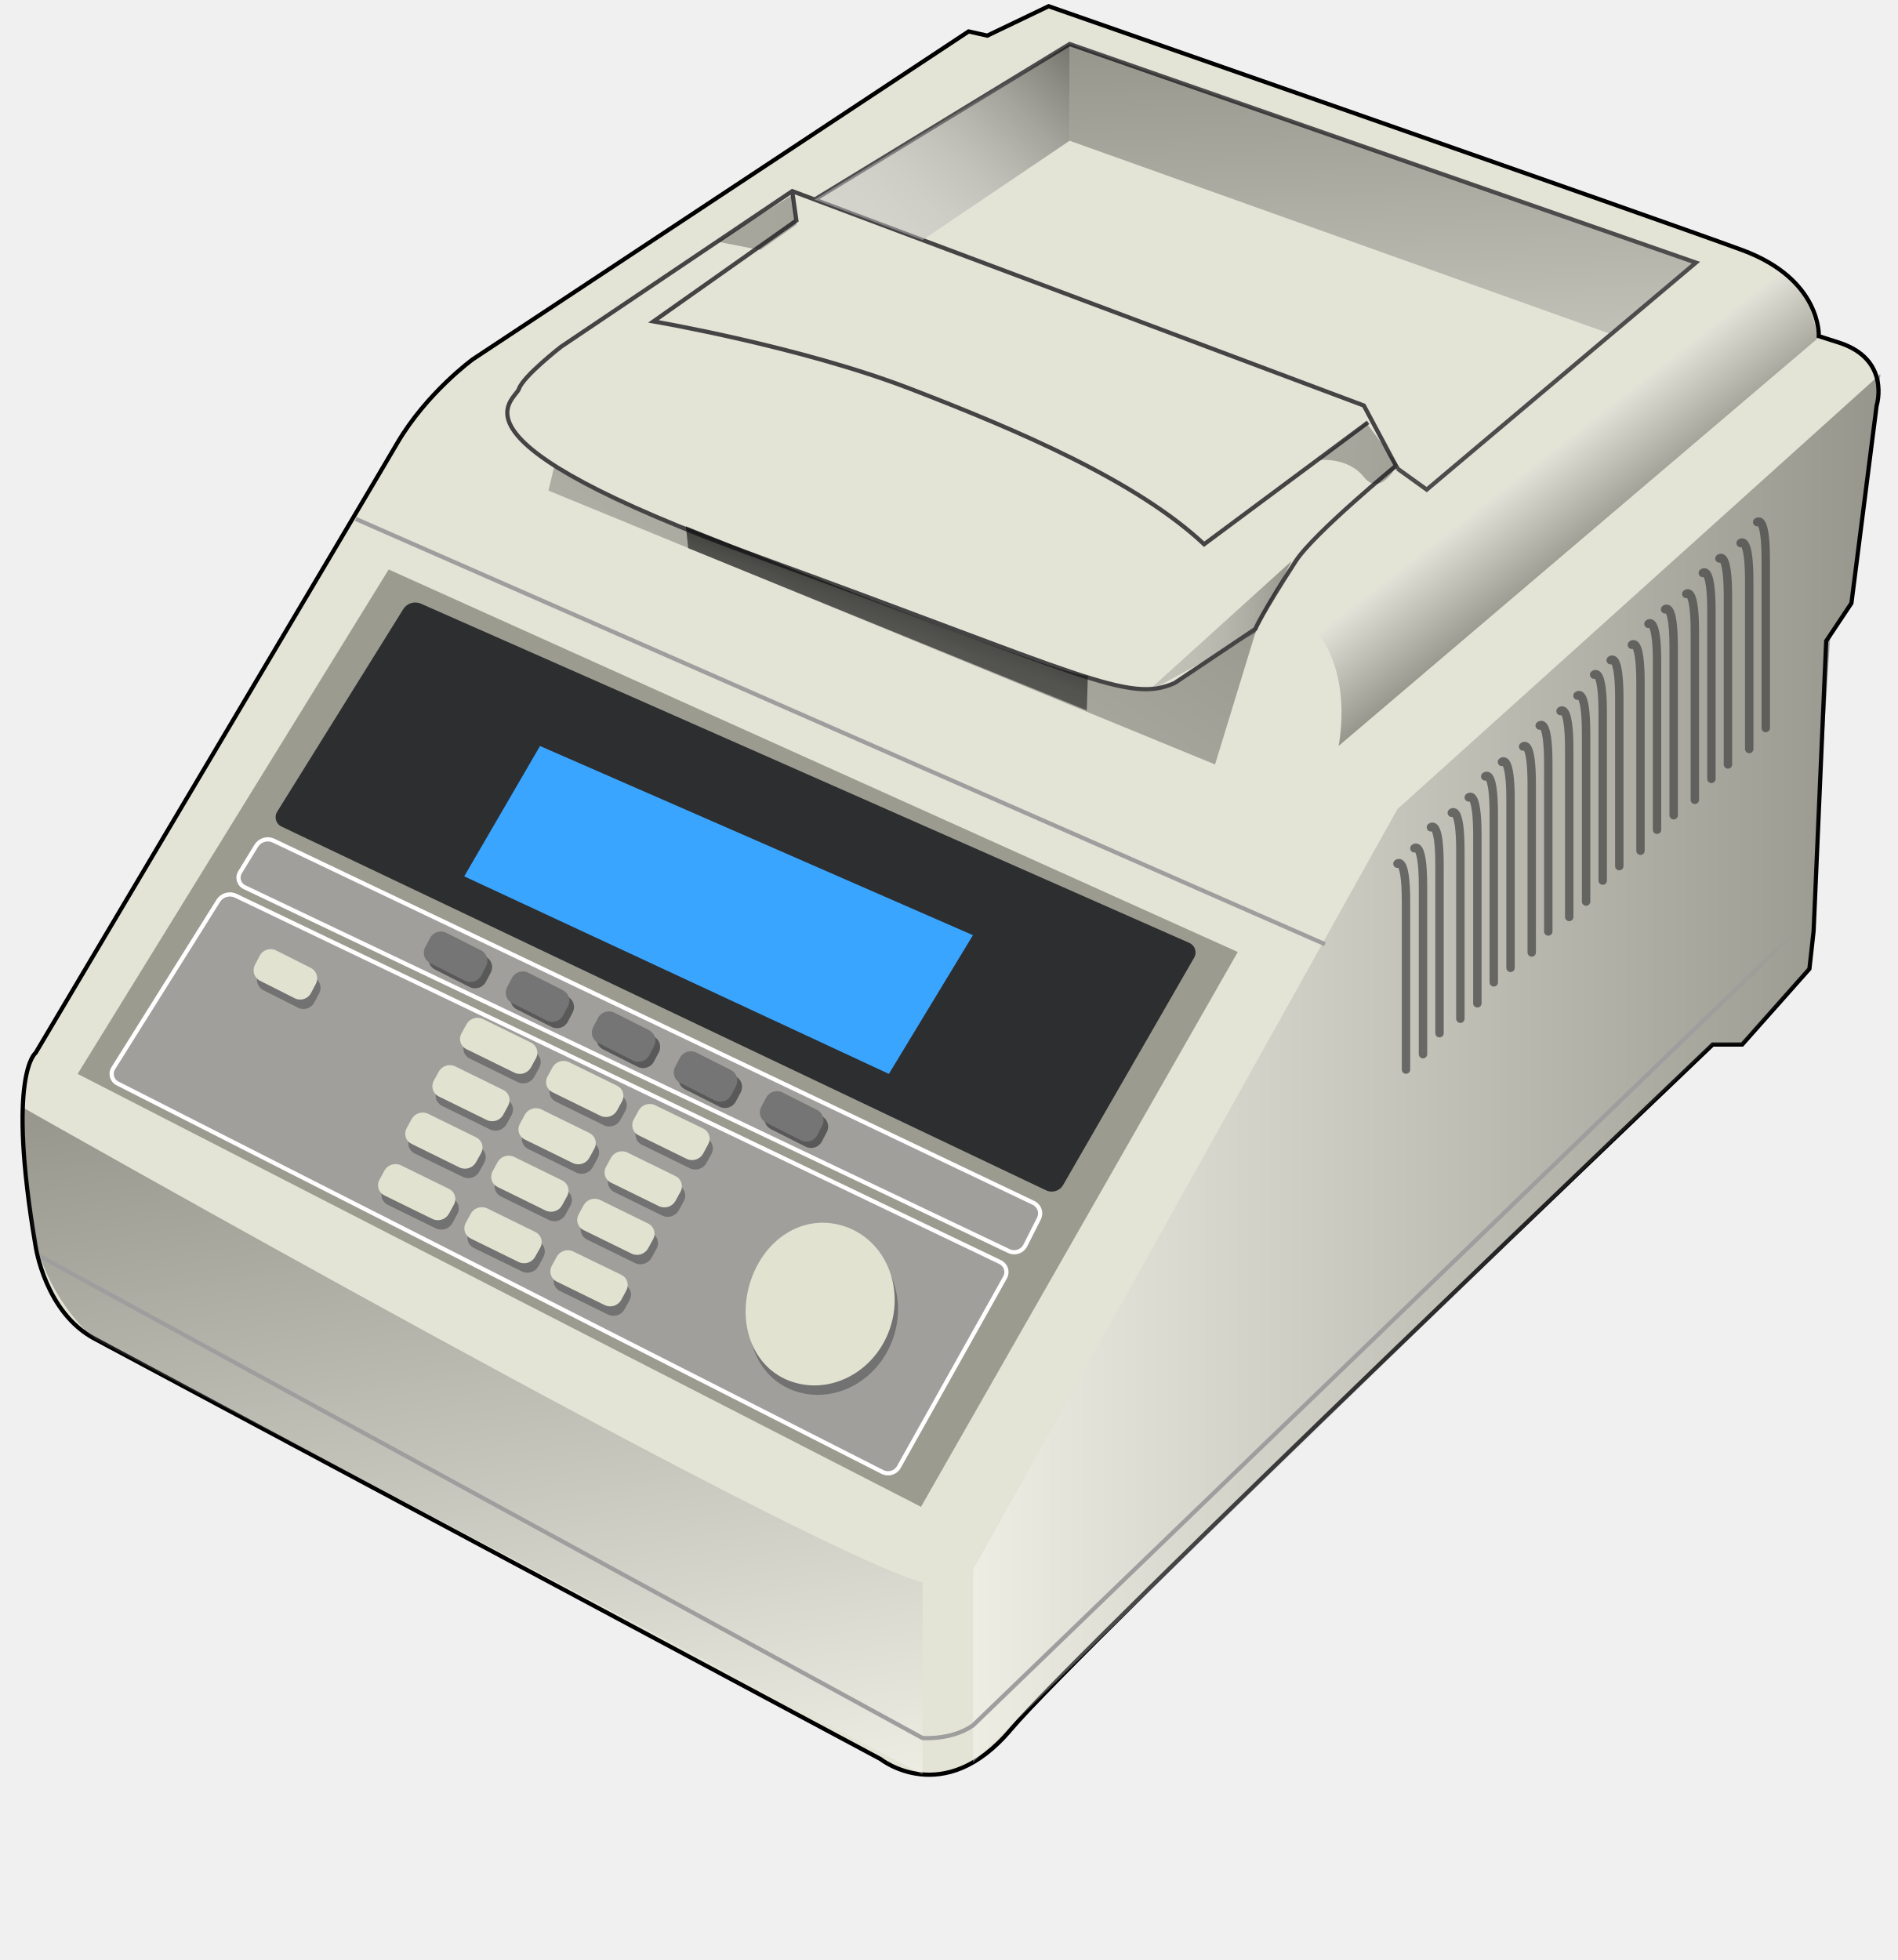
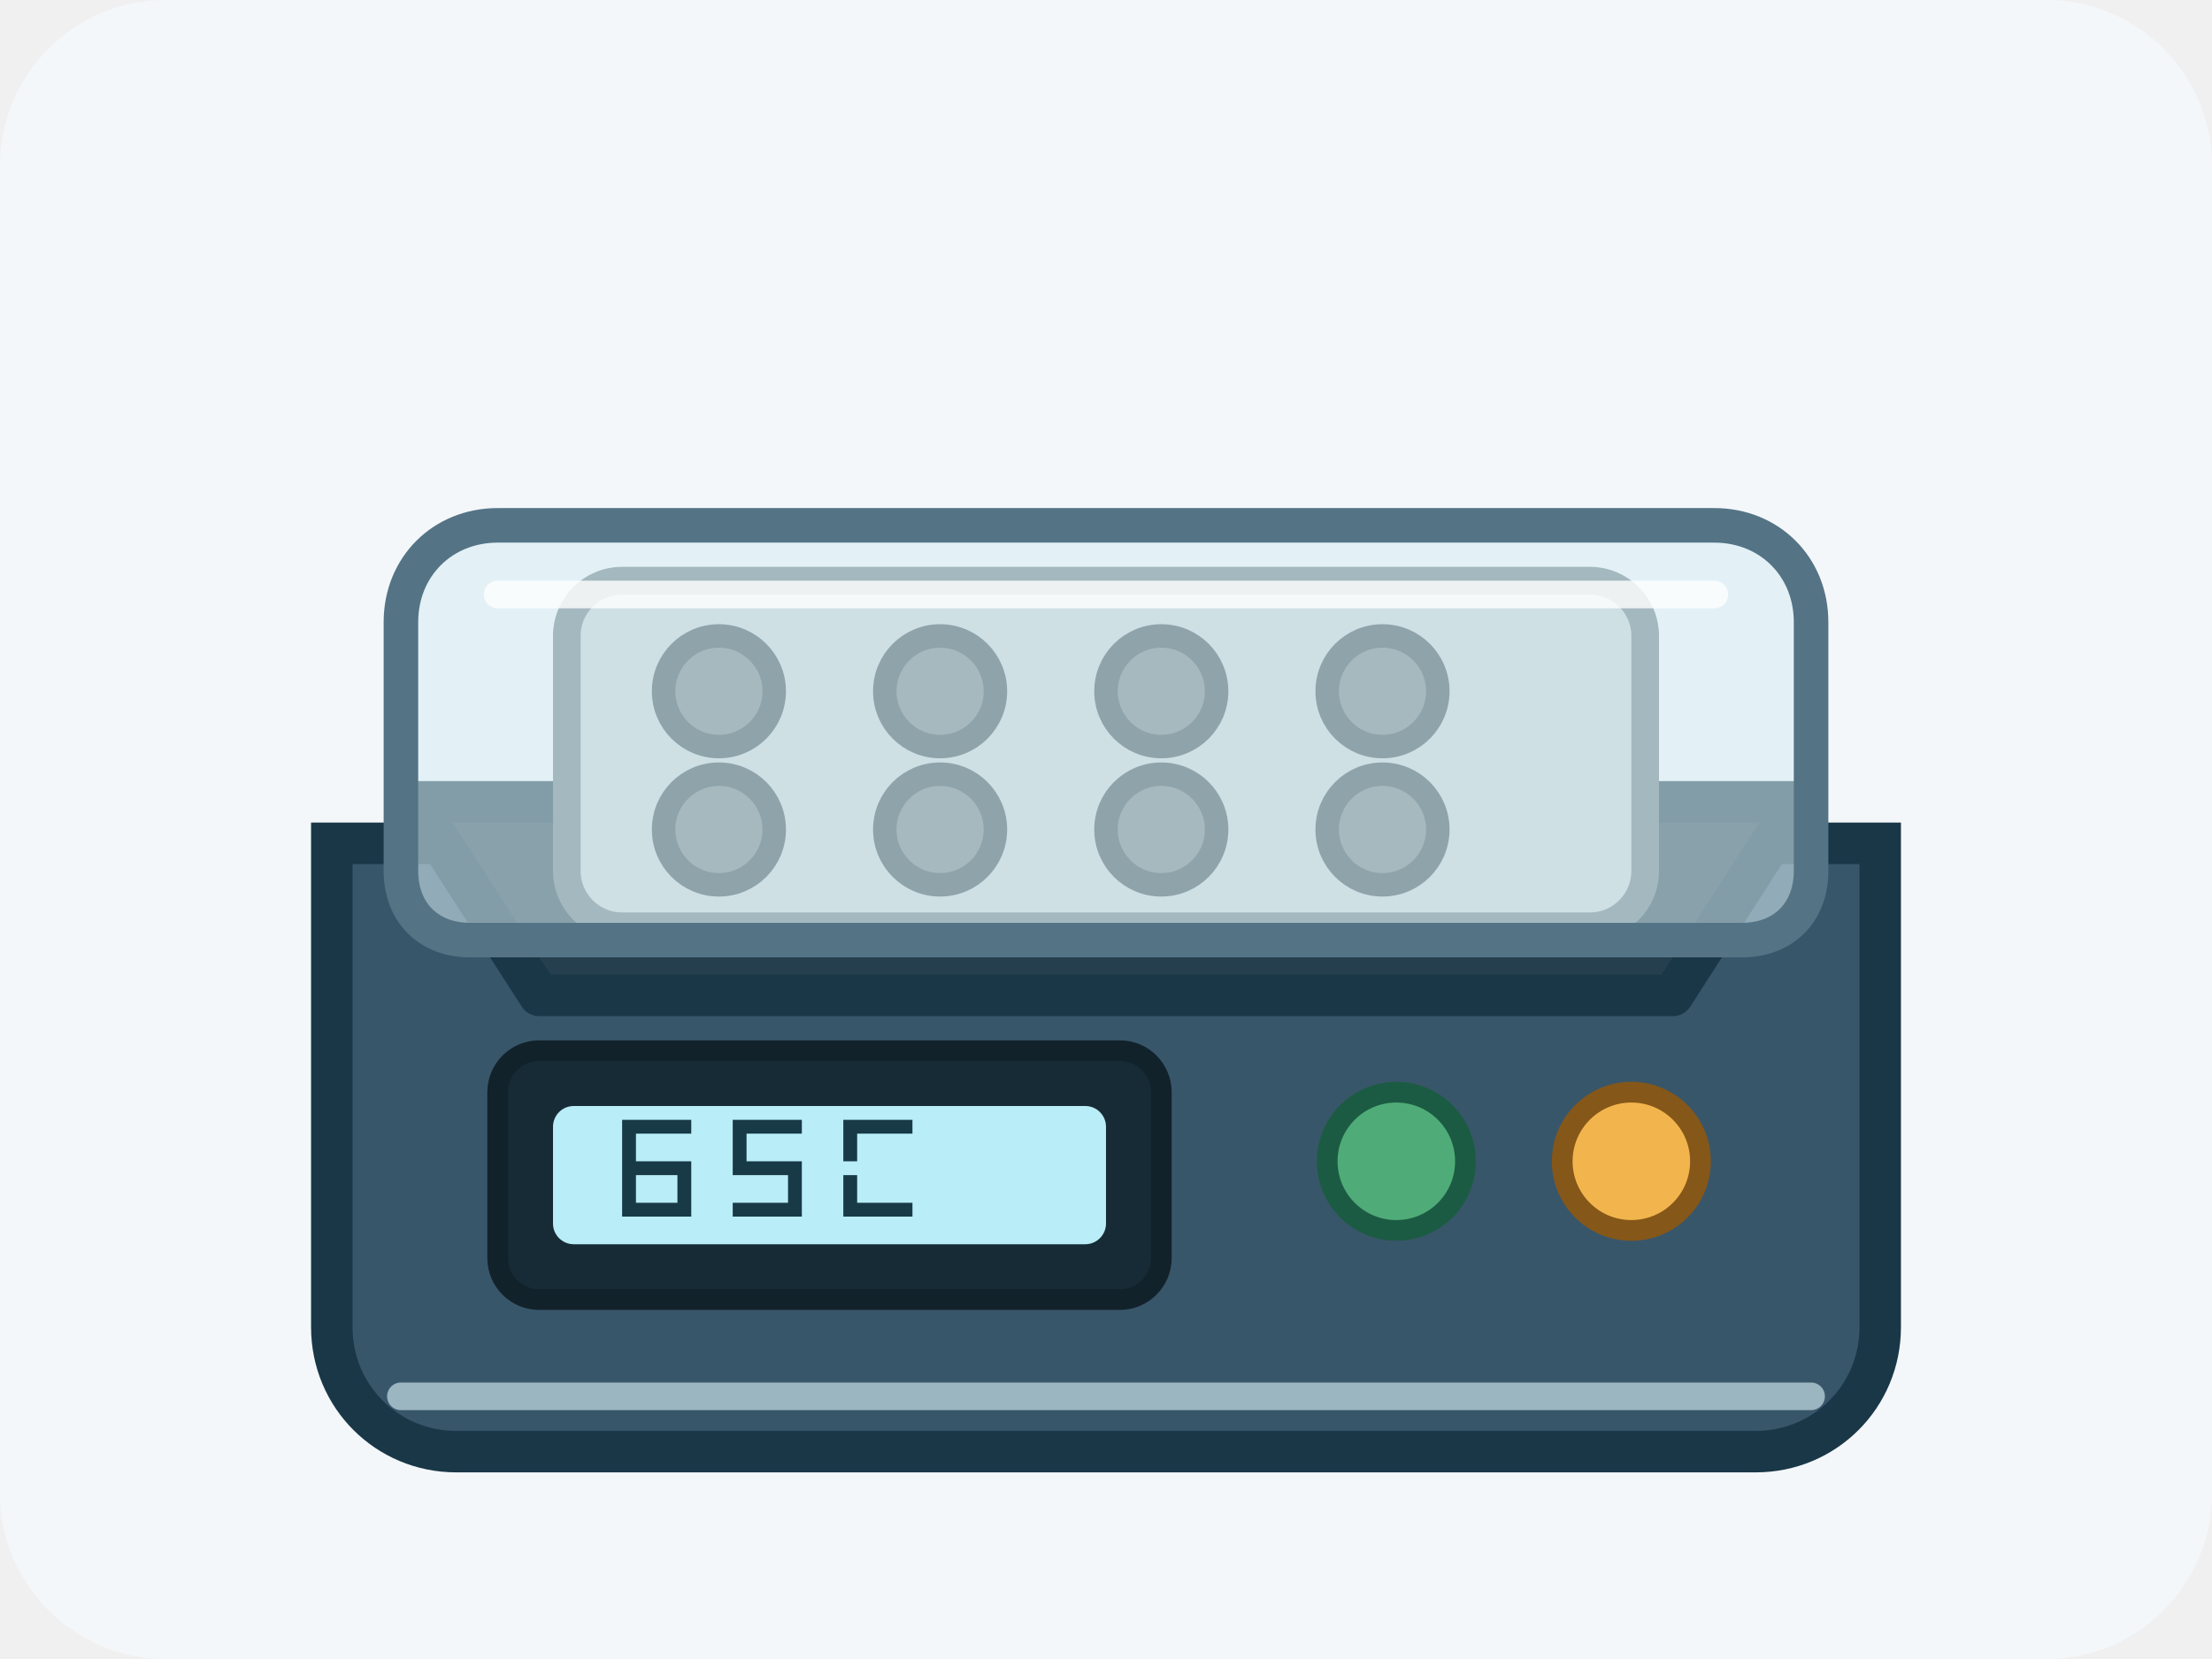
- <svg xmlns="http://www.w3.org/2000/svg" xmlns:xlink="http://www.w3.org/1999/xlink" viewBox="0 0 609.76 629.8">
-   <defs>
-     <linearGradient id="linear-gradient" x1="268.34" y1="277.89" x2="329.58" y2="187.09" gradientUnits="userSpaceOnUse">
-       <stop offset="0" stop-color="#454545" />
-       <stop offset="1" />
-     </linearGradient>
-     <linearGradient id="linear-gradient-2" x1="174.53" y1="647" x2="134.34" y2="393.27" gradientUnits="userSpaceOnUse">
-       <stop offset="0" stop-color="#fff" />
-       <stop offset="1" />
-     </linearGradient>
-     <linearGradient id="linear-gradient-3" x1="312.64" y1="343.25" x2="604.27" y2="343.25" xlink:href="#linear-gradient-2" />
-     <linearGradient id="linear-gradient-4" x1="445.91" y1="110.01" x2="442.44" y2="10.71" gradientUnits="userSpaceOnUse">
-       <stop offset="0" stop-color="#7d7d7d" />
-       <stop offset="1" />
-     </linearGradient>
-     <linearGradient id="linear-gradient-5" x1="488.55" y1="204.36" x2="511.26" y2="233.43" xlink:href="#linear-gradient-2" />
-     <linearGradient id="linear-gradient-6" x1="278.25" y1="80.04" x2="342.76" y2="13.24" gradientUnits="userSpaceOnUse">
-       <stop offset="0" stop-color="#c4c4c4" />
-       <stop offset=".15" stop-color="silver" />
-       <stop offset=".29" stop-color="#b5b5b5" />
-       <stop offset=".44" stop-color="#a2a2a2" />
-       <stop offset=".57" stop-color="#878787" />
-       <stop offset=".71" stop-color="#646464" />
-       <stop offset=".85" stop-color="#393939" />
-       <stop offset=".98" stop-color="#080808" />
-       <stop offset="1" />
-     </linearGradient>
-     <linearGradient id="linear-gradient-7" x1="368.21" y1="201.48" x2="415.01" y2="201.48" gradientUnits="userSpaceOnUse">
-       <stop offset="0" stop-color="#828282" />
-       <stop offset=".18" stop-color="#7e7e7e" />
-       <stop offset=".36" stop-color="#737373" />
-       <stop offset=".53" stop-color="#606060" />
-       <stop offset=".7" stop-color="#454545" />
-       <stop offset=".86" stop-color="#222" />
-       <stop offset="1" />
-     </linearGradient>
-     <linearGradient id="linear-gradient-8" x1="277.75" y1="263.81" x2="281.81" y2="249.65" gradientTransform="rotate(2.72 283.864 346.858)" gradientUnits="userSpaceOnUse">
-       <stop offset="0" stop-color="#242424" />
-       <stop offset=".34" stop-color="#202020" />
-       <stop offset=".66" stop-color="#151515" />
-       <stop offset=".98" stop-color="#020202" />
-       <stop offset="1" />
-     </linearGradient>
-     <linearGradient id="linear-gradient-9" x1="422.72" y1="203.23" x2="448.39" y2="203.23" xlink:href="#linear-gradient-8" />
-     <linearGradient id="linear-gradient-10" x1="230.49" y1="71.56" x2="255.89" y2="71.56" xlink:href="#linear-gradient-8" />
-     <style>.cls-15{stroke-miterlimit:10;stroke-width:1.35px;fill:none}.cls-14{fill:#a09f9c}.cls-15{stroke:#fff}</style>
-   </defs>
-   <g style="isolation:isolate">
-     <g id="layer_2" data-name="layer 2">
-       <path d="M 30.36 430.15 L 282.93 565.22 C 282.93 565.22 303.19 581.43 324.8 555.76 C 346.41 530.09 550.36 335.64 550.36 335.64 L 559.82 335.64 L 581.43 311.33 L 582.78 299.17 L 586.83 205.97 L 594.93 193.81 L 603.03 130.33 C 603.03 130.33 607.76 115.47 590.87 110.07 L 584.44 108.01 C 584.44 108.01 585.44 89.81 559.81 80.35 C 534.18 70.89 336.96 2 336.96 2 L 317.25 11.45 L 311.25 10.1 L 151.92 115.45 C 151.92 115.45 137.06 126.26 127.61 142.45 C 118.16 158.64 11.45 338.31 11.45 338.31 C 11.45 338.31 2 345.06 11.45 400.44 C 11.45 400.44 14.46 421.64 30.36 430.15 Z" stroke-miterlimit="10" stroke-width="1.35" stroke="#000" fill="#e3e3d6" />
-       <path d="M 177.47 207.27 L 175.57 215.27 L 389.76 303.27 L 408.95 240.61 C 408.95 240.61 353.39 291.58 177.47 207.27 Z" transform="translate(.68 -57.63)" fill="url(#linear-gradient)" opacity=".34" />
-       <path d="M 6.64 413.5 C 6.64 413.5 256.57 555.27 295.76 566.12 L 295.76 627.8 L 29.68 487.8 C 29.68 487.8 10.39 472.8 8.51 443.17 Z" transform="translate(.68 -57.63)" fill="url(#linear-gradient-2)" opacity=".34" />
-       <path d="M 449.07 150.57 L 438.25 130.31 L 254.57 61.42 L 180.28 111.42 C 180.28 111.42 168.12 120.87 166.77 124.93 C 165.42 128.99 139.77 141.14 243.77 178.93 C 347.77 216.72 362.63 226.2 377.49 219.45 L 403.38 202.1 C 403.38 202.1 405.12 197.67 416.38 180.28 C 422.23 171.28 449.08 149.22 449.08 149.22" stroke="#444" stroke-miterlimit="10" stroke-width="1.35" fill="#e3e3d6" />
-       <path d="M 124.9 182.99 L 24.95 345.07 L 295.95 484.18 L 397.74 305.9 L 124.9 182.99 Z" fill="#9c9b90" />
-       <path d="M 128.96 253.27 A 4.55 4.55 0 0 1 134.49 251.57 L 381.41 360.57 A 3.37 3.37 0 0 1 383 365.43 L 340.9 438.48 A 4.22 4.22 0 0 1 335.53 440.15 L 89.87 323.27 A 3.35 3.35 0 0 1 88.44 318.37 Z" transform="translate(.68 -57.63)" fill="#2c2e30" />
-       <path d="M 173.53 239.71 L 312.64 300.5 L 285.63 345.07 L 149.17 281.59 L 173.53 239.71 Z" fill="#3aa5ff" />
-       <path d="M 604.27 120.18 L 449.06 259.97 L 312.64 504.44 L 312.64 566.32 L 550.36 335.61 L 559.82 335.61 L 581.43 311.3 L 588.18 203.25 L 594.93 193.79 L 604.27 120.18 Z" fill="url(#linear-gradient-3)" opacity=".34" />
-       <path d="M 439.61 135.71 L 386.93 174.88 C 365.32 154.62 327.5 138.41 292.38 124.88 C 257.26 111.35 209.99 103.27 209.99 103.27 L 255.91 70.85 L 254.56 61.4" fill="none" stroke="#444" stroke-miterlimit="10" stroke-width="1.35" />
-       <path d="M 343.71 14.15 L 261.77 64.13 L 343.71 14.15 L 544.96 84.39 L 458.46 157.33 L 449.06 150.57" stroke="#4c4c4c" fill="none" stroke-miterlimit="10" stroke-width="1.35" />
-       <path style="mix-blend-mode:darken" d="M 518.06 107.49 L 343.71 45.22 L 343.71 14.15 L 544.96 84.39 L 518.06 107.49 Z" fill="url(#linear-gradient-4)" opacity=".34" />
-       <path d="M 448.36 335.16 C 448.36 335.16 451.12 332.46 451.12 347.32 L 451.12 401.32 M 453.82 330.21 C 453.82 330.21 456.58 327.51 456.58 342.37 L 456.58 396.37 M 459.13 323.47 C 459.13 323.47 461.89 320.77 461.89 335.63 L 461.89 389.63 M 465.83 318.81 C 465.83 318.81 468.59 316.11 468.59 330.97 L 468.59 384.97 M 471.29 313.86 C 471.29 313.86 474.05 311.16 474.05 326.02 L 474.05 380.02 M 476.57 307.12 C 476.57 307.12 479.33 304.42 479.33 319.28 L 479.33 373.28 M 481.95 302.47 C 481.95 302.47 484.71 299.77 484.71 314.63 L 484.71 368.63 M 488.76 297.52 C 488.76 297.52 491.52 294.82 491.52 309.68 L 491.52 363.68 M 494.08 290.78 C 494.08 290.78 496.84 288.08 496.84 302.94 L 496.84 356.94 M 500.78 286.12 C 500.78 286.12 503.57 283.42 503.57 298.27 L 503.57 352.27 M 506.23 281.17 C 506.23 281.17 508.99 278.47 508.99 293.33 L 508.99 347.33 M 511.57 274.43 C 511.57 274.43 514.33 271.73 514.33 286.59 L 514.33 340.59 M 516.9 269.78 C 516.9 269.78 519.66 267.08 519.66 281.94 L 519.66 335.94 M 523.71 264.83 C 523.71 264.83 526.47 262.13 526.47 276.99 L 526.47 330.99 M 529.03 258.09 C 529.03 258.09 531.79 255.39 531.79 270.25 L 531.79 324.25 M 534.37 253.43 C 534.37 253.43 537.13 250.73 537.13 265.59 L 537.13 319.59 M 541.18 248.48 C 541.18 248.48 543.94 245.78 543.94 260.64 L 543.94 314.64 M 546.5 241.74 C 546.5 241.74 549.26 239.04 549.26 253.9 L 549.26 307.9 M 551.84 237.09 C 551.84 237.09 554.57 234.39 554.57 249.27 L 554.57 303.27 M 558.65 232.14 C 558.65 232.14 561.41 229.44 561.41 244.3 L 561.41 298.3 M 563.97 225.4 C 563.97 225.4 566.73 222.7 566.73 237.56 L 566.73 291.56" transform="translate(.68 -57.63)" stroke="#424242" stroke-linecap="round" stroke-linejoin="round" stroke-width="2.7px" opacity=".7" fill="none" />
-       <path class="cls-14" d="M 75 345.42 A 4.4 4.4 0 0 0 69.51 347.01 L 35.77 400.8 A 3.44 3.44 0 0 0 37.15 405.8 L 282.89 530.62 A 4 4 0 0 0 288.17 529.01 L 322.25 468.16 A 3.56 3.56 0 0 0 320.67 463.16 Z" transform="translate(.68 -57.63)" />
-       <path class="cls-15" d="M 75 345.42 A 4.4 4.4 0 0 0 69.51 347.01 L 35.77 400.8 A 3.44 3.44 0 0 0 37.15 405.8 L 282.89 530.62 A 4 4 0 0 0 288.17 529.01 L 322.25 468.16 A 3.56 3.56 0 0 0 320.67 463.16 Z" transform="translate(.68 -57.63)" />
-       <path d="M 583.45 166.33 L 429.45 297.33 C 429.45 297.33 434.85 272.48 419.99 257.9 L 566.73 143.37 C 566.73 143.37 578.79 140.9 583.45 166.33 Z" transform="translate(.68 -57.63)" style="mix-blend-mode:darken" fill="url(#linear-gradient-5)" opacity=".34" />
-       <path class="cls-14" d="M 87.16 327.72 A 4.36 4.36 0 0 0 81.7 329.34 L 76.5 337.83 A 3.38 3.38 0 0 0 77.96 342.74 L 323.57 459.66 A 4 4 0 0 0 328.76 457.89 L 333.16 449.21 A 3.73 3.73 0 0 0 331.43 444.15 Z" transform="translate(.68 -57.63)" />
-       <path class="cls-15" d="M 87.16 327.72 A 4.36 4.36 0 0 0 81.7 329.34 L 76.5 337.83 A 3.38 3.38 0 0 0 77.96 342.74 L 323.57 459.66 A 4 4 0 0 0 328.76 457.89 L 333.16 449.21 A 3.73 3.73 0 0 0 331.43 444.15 Z" transform="translate(.68 -57.63)" />
-       <path d="M 12.14 461.27 L 295.76 616.1 C 295.76 616.1 305.12 616.85 311.97 612.05 L 582.1 351.41" transform="translate(.68 -57.63)" style="mix-blend-mode:darken" stroke="#9e9e9e" fill="none" stroke-miterlimit="10" stroke-width="1.35" />
-       <path d="M 114.32 166.74 L 425.75 303.39" stroke="#9e9e9e" fill="none" stroke-miterlimit="10" stroke-width="1.35" />
-       <path d="M 296.44 77.13 L 343.71 45.22 L 343.71 14.15 L 261.77 64.13 L 296.44 77.13 Z" opacity=".49" fill="url(#linear-gradient-6)" />
-       <path style="mix-blend-mode:darken" d="M 368.21 222.67 L 415.01 180.29 L 403.36 203.45 L 368.21 222.67 Z" fill="url(#linear-gradient-7)" opacity=".34" />
-     </g>
-     <g id="layer_3" data-name="layer 3">
-       <path d="M 155.45 373.14 A 3.92 3.92 0 0 1 150.25 374.8 L 139.09 369.17 A 3.76 3.76 0 0 1 137.45 364.06 L 139.03 361.06 A 3.92 3.92 0 0 1 144.23 359.4 L 155.39 365.03 A 3.76 3.76 0 0 1 157.03 370.14 Z M 181.77 385.96 A 3.92 3.92 0 0 1 176.57 387.62 L 165.41 381.99 A 3.76 3.76 0 0 1 163.77 376.88 L 165.35 373.88 A 3.92 3.92 0 0 1 170.55 372.22 L 181.71 377.85 A 3.76 3.76 0 0 1 183.35 382.96 Z M 209.44 398.78 A 3.92 3.92 0 0 1 204.24 400.44 L 193.08 394.81 A 3.76 3.76 0 0 1 191.44 389.7 L 193.02 386.7 A 3.92 3.92 0 0 1 198.22 385.04 L 209.38 390.67 A 3.76 3.76 0 0 1 211.02 395.78 Z M 235.75 411.6 A 3.92 3.92 0 0 1 230.57 413.27 L 219.41 407.64 A 3.76 3.76 0 0 1 217.77 402.53 L 219.35 399.53 A 3.92 3.92 0 0 1 224.55 397.87 L 235.71 403.5 A 3.76 3.76 0 0 1 237.35 408.61 Z M 263.42 424.43 A 3.92 3.92 0 0 1 258.22 426.1 L 247.06 420.47 A 3.76 3.76 0 0 1 245.42 415.36 L 247 412.36 A 3.92 3.92 0 0 1 252.2 410.7 L 263.37 416.27 A 3.76 3.76 0 0 1 265.01 421.38 Z" transform="translate(.68 -57.63)" fill="#595959" />
-       <path d="M 286.33 487.61 C 281.59 501.36 267.45 508.96 254.76 504.61 C 242.07 500.26 236.97 485.54 241.76 471.78 C 246.55 458.02 259.29 450.43 271.98 454.78 C 284.67 459.13 291.07 473.86 286.33 487.61 Z M 170.99 403.68 A 4.06 4.06 0 0 1 165.71 405.35 L 150.25 397.77 A 3.63 3.63 0 0 1 148.65 392.77 L 150.29 389.77 A 4.06 4.06 0 0 1 155.57 388.07 L 171.03 395.65 A 3.63 3.63 0 0 1 172.63 400.65 Z M 100.31 379.78 A 3.92 3.92 0 0 1 95.11 381.44 L 83.95 375.81 A 3.76 3.76 0 0 1 82.31 370.7 L 83.89 367.7 A 3.92 3.92 0 0 1 89.09 366.04 L 100.25 371.67 A 3.76 3.76 0 0 1 101.89 376.78 Z M 198.65 417.53 A 4.06 4.06 0 0 1 193.37 419.2 L 177.91 411.62 A 3.63 3.63 0 0 1 176.31 406.62 L 177.95 403.62 A 4.06 4.06 0 0 1 183.23 401.95 L 198.69 409.53 A 3.63 3.63 0 0 1 200.29 414.53 Z M 226.32 431.37 A 4.06 4.06 0 0 1 221.04 433.04 L 205.57 425.47 A 3.63 3.63 0 0 1 203.97 420.47 L 205.62 417.47 A 4.06 4.06 0 0 1 210.9 415.8 L 226.36 423.38 A 3.63 3.63 0 0 1 227.96 428.38 Z M 162.09 418.88 A 4.06 4.06 0 0 1 156.81 420.55 L 141.35 412.97 A 3.63 3.63 0 0 1 139.75 407.97 L 141.39 404.97 A 4.06 4.06 0 0 1 146.67 403.3 L 162.13 410.88 A 3.63 3.63 0 0 1 163.73 415.88 Z M 189.76 432.73 A 4.06 4.06 0 0 1 184.48 434.4 L 169.02 426.82 A 3.63 3.63 0 0 1 167.42 421.82 L 169.06 418.82 A 4.06 4.06 0 0 1 174.34 417.15 L 189.8 424.73 A 3.63 3.63 0 0 1 191.4 429.73 Z M 217.43 446.57 A 4.06 4.06 0 0 1 212.15 448.24 L 196.69 440.66 A 3.63 3.63 0 0 1 195.09 435.66 L 196.73 432.66 A 4.06 4.06 0 0 1 202.01 430.99 L 217.47 438.57 A 3.63 3.63 0 0 1 219.07 443.57 Z M 153.34 434.13 A 4.06 4.06 0 0 1 148.06 435.8 L 132.57 428.27 A 3.63 3.63 0 0 1 130.97 423.27 L 132.62 420.27 A 4.06 4.06 0 0 1 137.9 418.6 L 153.36 426.18 A 3.63 3.63 0 0 1 154.96 431.18 Z M 181.01 447.98 A 4.06 4.06 0 0 1 175.73 449.65 L 160.27 442.07 A 3.63 3.63 0 0 1 158.67 437.07 L 160.31 434.07 A 4.06 4.06 0 0 1 165.59 432.4 L 181.05 439.98 A 3.63 3.63 0 0 1 182.65 444.98 Z M 208.67 461.82 A 4.06 4.06 0 0 1 203.39 463.49 L 187.93 455.91 A 3.63 3.63 0 0 1 186.33 450.91 L 187.98 447.91 A 4.06 4.06 0 0 1 193.26 446.24 L 208.72 453.82 A 3.63 3.63 0 0 1 210.32 458.82 Z M 144.67 450.68 A 4.06 4.06 0 0 1 139.39 452.35 L 123.93 444.77 A 3.63 3.63 0 0 1 122.33 439.77 L 123.98 436.77 A 4.06 4.06 0 0 1 129.26 435.1 L 144.72 442.68 A 3.63 3.63 0 0 1 146.32 447.68 Z M 172.34 464.52 A 4.06 4.06 0 0 1 167.06 466.19 L 151.57 458.62 A 3.63 3.63 0 0 1 149.97 453.62 L 151.61 450.62 A 4.06 4.06 0 0 1 156.89 448.95 L 172.35 456.53 A 3.63 3.63 0 0 1 173.95 461.53 Z M 200 478.37 A 4.06 4.06 0 0 1 194.72 480.04 L 179.26 472.46 A 3.63 3.63 0 0 1 177.66 467.46 L 179.3 464.46 A 4.06 4.06 0 0 1 184.58 462.79 L 200.04 470.37 A 3.63 3.63 0 0 1 201.64 475.37 Z" transform="translate(.68 -57.63)" fill="#717271" />
-       <path d="M 285.26 484.58 C 280.52 498.33 266.38 505.93 253.69 501.58 C 241 497.23 235.9 482.51 240.69 468.75 C 245.48 454.99 258.22 447.4 270.91 451.75 C 283.6 456.1 290 470.82 285.26 484.58 Z M 169.92 400.65 A 4.06 4.06 0 0 1 164.64 402.32 L 149.18 394.74 A 3.63 3.63 0 0 1 147.58 389.74 L 149.22 386.74 A 4.06 4.06 0 0 1 154.5 385.07 L 169.96 392.65 A 3.63 3.63 0 0 1 171.56 397.65 Z M 99.24 376.75 A 3.92 3.92 0 0 1 94.04 378.41 L 82.88 372.78 A 3.76 3.76 0 0 1 81.24 367.67 L 82.82 364.67 A 3.92 3.92 0 0 1 88.02 363.01 L 99.18 368.64 A 3.76 3.76 0 0 1 100.82 373.75 Z M 197.57 414.5 A 4.06 4.06 0 0 1 192.29 416.17 L 176.83 408.59 A 3.63 3.63 0 0 1 175.23 403.59 L 176.87 400.59 A 4.06 4.06 0 0 1 182.15 398.92 L 197.61 406.5 A 3.63 3.63 0 0 1 199.21 411.5 Z M 225.26 428.34 A 4.06 4.06 0 0 1 219.98 430.01 L 204.52 422.43 A 3.63 3.63 0 0 1 202.92 417.43 L 204.56 414.43 A 4.06 4.06 0 0 1 209.84 412.76 L 225.31 420.27 A 3.63 3.63 0 0 1 226.91 425.27 Z M 161.03 415.85 A 4.06 4.06 0 0 1 155.75 417.52 L 140.29 409.94 A 3.63 3.63 0 0 1 138.69 404.94 L 140.33 401.94 A 4.06 4.06 0 0 1 145.57 400.27 L 161.03 407.85 A 3.63 3.63 0 0 1 162.63 412.85 Z M 188.69 429.69 A 4.06 4.06 0 0 1 183.41 431.36 L 167.95 423.78 A 3.63 3.63 0 0 1 166.35 418.78 L 167.99 415.78 A 4.06 4.06 0 0 1 173.27 414.11 L 188.73 421.69 A 3.63 3.63 0 0 1 190.33 426.69 Z M 216.36 443.54 A 4.06 4.06 0 0 1 211.08 445.21 L 195.62 437.63 A 3.63 3.63 0 0 1 194.02 432.63 L 195.66 429.63 A 4.06 4.06 0 0 1 200.94 427.96 L 216.4 435.54 A 3.63 3.63 0 0 1 218 440.54 Z M 152.27 431.1 A 4.06 4.06 0 0 1 146.99 432.77 L 131.57 425.19 A 3.63 3.63 0 0 1 129.97 420.19 L 131.61 417.19 A 4.06 4.06 0 0 1 136.89 415.52 L 152.35 423.1 A 3.63 3.63 0 0 1 153.95 428.1 Z M 179.94 444.94 A 4.06 4.06 0 0 1 174.66 446.61 L 159.2 439.03 A 3.63 3.63 0 0 1 157.6 434.03 L 159.24 431.03 A 4.06 4.06 0 0 1 164.52 429.36 L 179.98 436.94 A 3.63 3.63 0 0 1 181.58 441.94 Z M 207.57 458.79 A 4.06 4.06 0 0 1 202.29 460.46 L 186.83 452.88 A 3.63 3.63 0 0 1 185.23 447.88 L 186.87 444.88 A 4.06 4.06 0 0 1 192.15 443.21 L 207.61 450.79 A 3.63 3.63 0 0 1 209.21 455.79 Z M 143.57 447.65 A 4.06 4.06 0 0 1 138.29 449.32 L 122.83 441.74 A 3.63 3.63 0 0 1 121.23 436.74 L 122.87 433.74 A 4.06 4.06 0 0 1 128.15 432.07 L 143.61 439.65 A 3.63 3.63 0 0 1 145.21 444.65 Z M 171.27 461.49 A 4.06 4.06 0 0 1 165.99 463.16 L 150.57 455.59 A 3.63 3.63 0 0 1 148.97 450.59 L 150.61 447.59 A 4.06 4.06 0 0 1 155.89 445.92 L 171.35 453.5 A 3.63 3.63 0 0 1 172.95 458.5 Z M 198.94 475.34 A 4.06 4.06 0 0 1 193.66 477.01 L 178.2 469.43 A 3.63 3.63 0 0 1 176.6 464.43 L 178.24 461.43 A 4.06 4.06 0 0 1 183.52 459.76 L 198.99 467.27 A 3.63 3.63 0 0 1 200.59 472.27 Z" transform="translate(.68 -57.63)" fill="#e1e2d0" />
-       <path d="M 153.95 371.1 A 3.92 3.92 0 0 1 148.75 372.76 L 137.57 367.13 A 3.76 3.76 0 0 1 135.93 362.02 L 137.51 359.02 A 3.92 3.92 0 0 1 142.71 357.36 L 153.87 362.99 A 3.76 3.76 0 0 1 155.51 368.1 Z M 180.26 383.92 A 3.92 3.92 0 0 1 175.06 385.58 L 163.9 379.95 A 3.76 3.76 0 0 1 162.26 374.84 L 163.84 371.84 A 3.92 3.92 0 0 1 169.04 370.18 L 180.2 375.81 A 3.76 3.76 0 0 1 181.84 380.92 Z M 207.93 396.75 A 3.92 3.92 0 0 1 202.73 398.41 L 191.57 392.78 A 3.76 3.76 0 0 1 189.93 387.67 L 191.51 384.67 A 3.92 3.92 0 0 1 196.71 383.01 L 207.87 388.64 A 3.76 3.76 0 0 1 209.51 393.75 Z M 234.25 409.57 A 3.92 3.92 0 0 1 229.05 411.23 L 217.89 405.6 A 3.76 3.76 0 0 1 216.25 400.49 L 217.83 397.49 A 3.92 3.92 0 0 1 223.03 395.83 L 234.19 401.46 A 3.76 3.76 0 0 1 235.83 406.57 Z M 261.92 422.39 A 3.92 3.92 0 0 1 256.72 424.05 L 245.57 418.42 A 3.76 3.76 0 0 1 243.93 413.31 L 245.51 410.31 A 3.92 3.92 0 0 1 250.71 408.65 L 261.86 414.27 A 3.76 3.76 0 0 1 263.5 419.38 Z" transform="translate(.68 -57.63)" fill="#757575" />
-       <path d="M 219.73 226.73 C 219.73 226.73 334.09 273.02 348.88 274.89 L 348.55 285.89 L 220.47 233.77 Z" transform="translate(.68 -57.63)" opacity=".62" fill="url(#linear-gradient-8)" />
-       <path d="M 422.72 205.5 C 422.72 205.5 432.18 204.15 437.58 210.9 C 442.98 217.65 448.39 206.85 448.39 206.85 L 438.26 193.34 Z" transform="translate(.68 -57.63)" fill="url(#linear-gradient-9)" opacity=".32" />
-       <path d="M 255.89 72.23 L 244.32 80.34 L 230.48 77.64 L 254.39 62.78 L 255.89 72.23 Z" fill="url(#linear-gradient-10)" opacity=".32" />
-     </g>
+ <svg xmlns="http://www.w3.org/2000/svg" viewBox="0 0 160 120">
+   <rect width="160" height="120" rx="12" fill="#f4f7fa" />
+   <path d="M24 61h112v35c0 5-4 9-9 9H33c-5 0-9-4-9-9z" fill="#38566a" stroke="#193747" stroke-width="3" />
+   <path d="M30 58h100l-9 14H39z" fill="#263f4e" stroke="#193747" stroke-width="3" stroke-linejoin="round" />
+   <rect x="41" y="42" width="78" height="25" rx="4" fill="#c5cfd2" stroke="#65757b" stroke-width="2" />
+   <g fill="#69777b" stroke="#34454c" stroke-width="1.7">
+     <circle cx="52" cy="50" r="4" />
+     <circle cx="68" cy="50" r="4" />
+     <circle cx="84" cy="50" r="4" />
+     <circle cx="100" cy="50" r="4" />
+     <circle cx="52" cy="60" r="4" />
+     <circle cx="68" cy="60" r="4" />
+     <circle cx="84" cy="60" r="4" />
+     <circle cx="100" cy="60" r="4" />
  </g>
+   <path d="M36 38h88c4 0 7 3 7 7v18c0 3-2 5-5 5H34c-3 0-5-2-5-5V45c0-4 3-7 7-7z" fill="#d7edf4" fill-opacity="0.56" stroke="#547486" stroke-width="2.5" />
+   <path d="M36 43h88" stroke="#ffffff" stroke-opacity="0.8" stroke-width="2" stroke-linecap="round" />
+   <rect x="36" y="76" width="48" height="18" rx="3" fill="#172b36" stroke="#12222b" stroke-width="1.5" />
+   <rect x="40" y="80" width="40" height="10" rx="1.5" fill="#b9edf7" />
+   <g fill="#183a47">
+     <path d="M45 81h5v1h-5zM45 81h1v3h-1zM45 84h5v1h-5zM45 85h1v3h-1zM45 87h5v1h-5zM49 85h1v3h-1z" />
+     <path d="M53 81h5v1h-5zM53 81h1v3h-1zM53 84h5v1h-5zM57 85h1v3h-1zM53 87h5v1h-5z" />
+     <path d="M61 81h5v1h-5zM61 81h1v3h-1zM61 85h1v3h-1zM61 87h5v1h-5z" />
+   </g>
+   <circle cx="101" cy="84" r="5" fill="#4fac78" stroke="#1c5b43" stroke-width="1.5" />
+   <circle cx="118" cy="84" r="5" fill="#f2b54d" stroke="#855719" stroke-width="1.5" />
+   <path d="M29 101h102" stroke="#9bb5c1" stroke-width="2" stroke-linecap="round" />
</svg>
